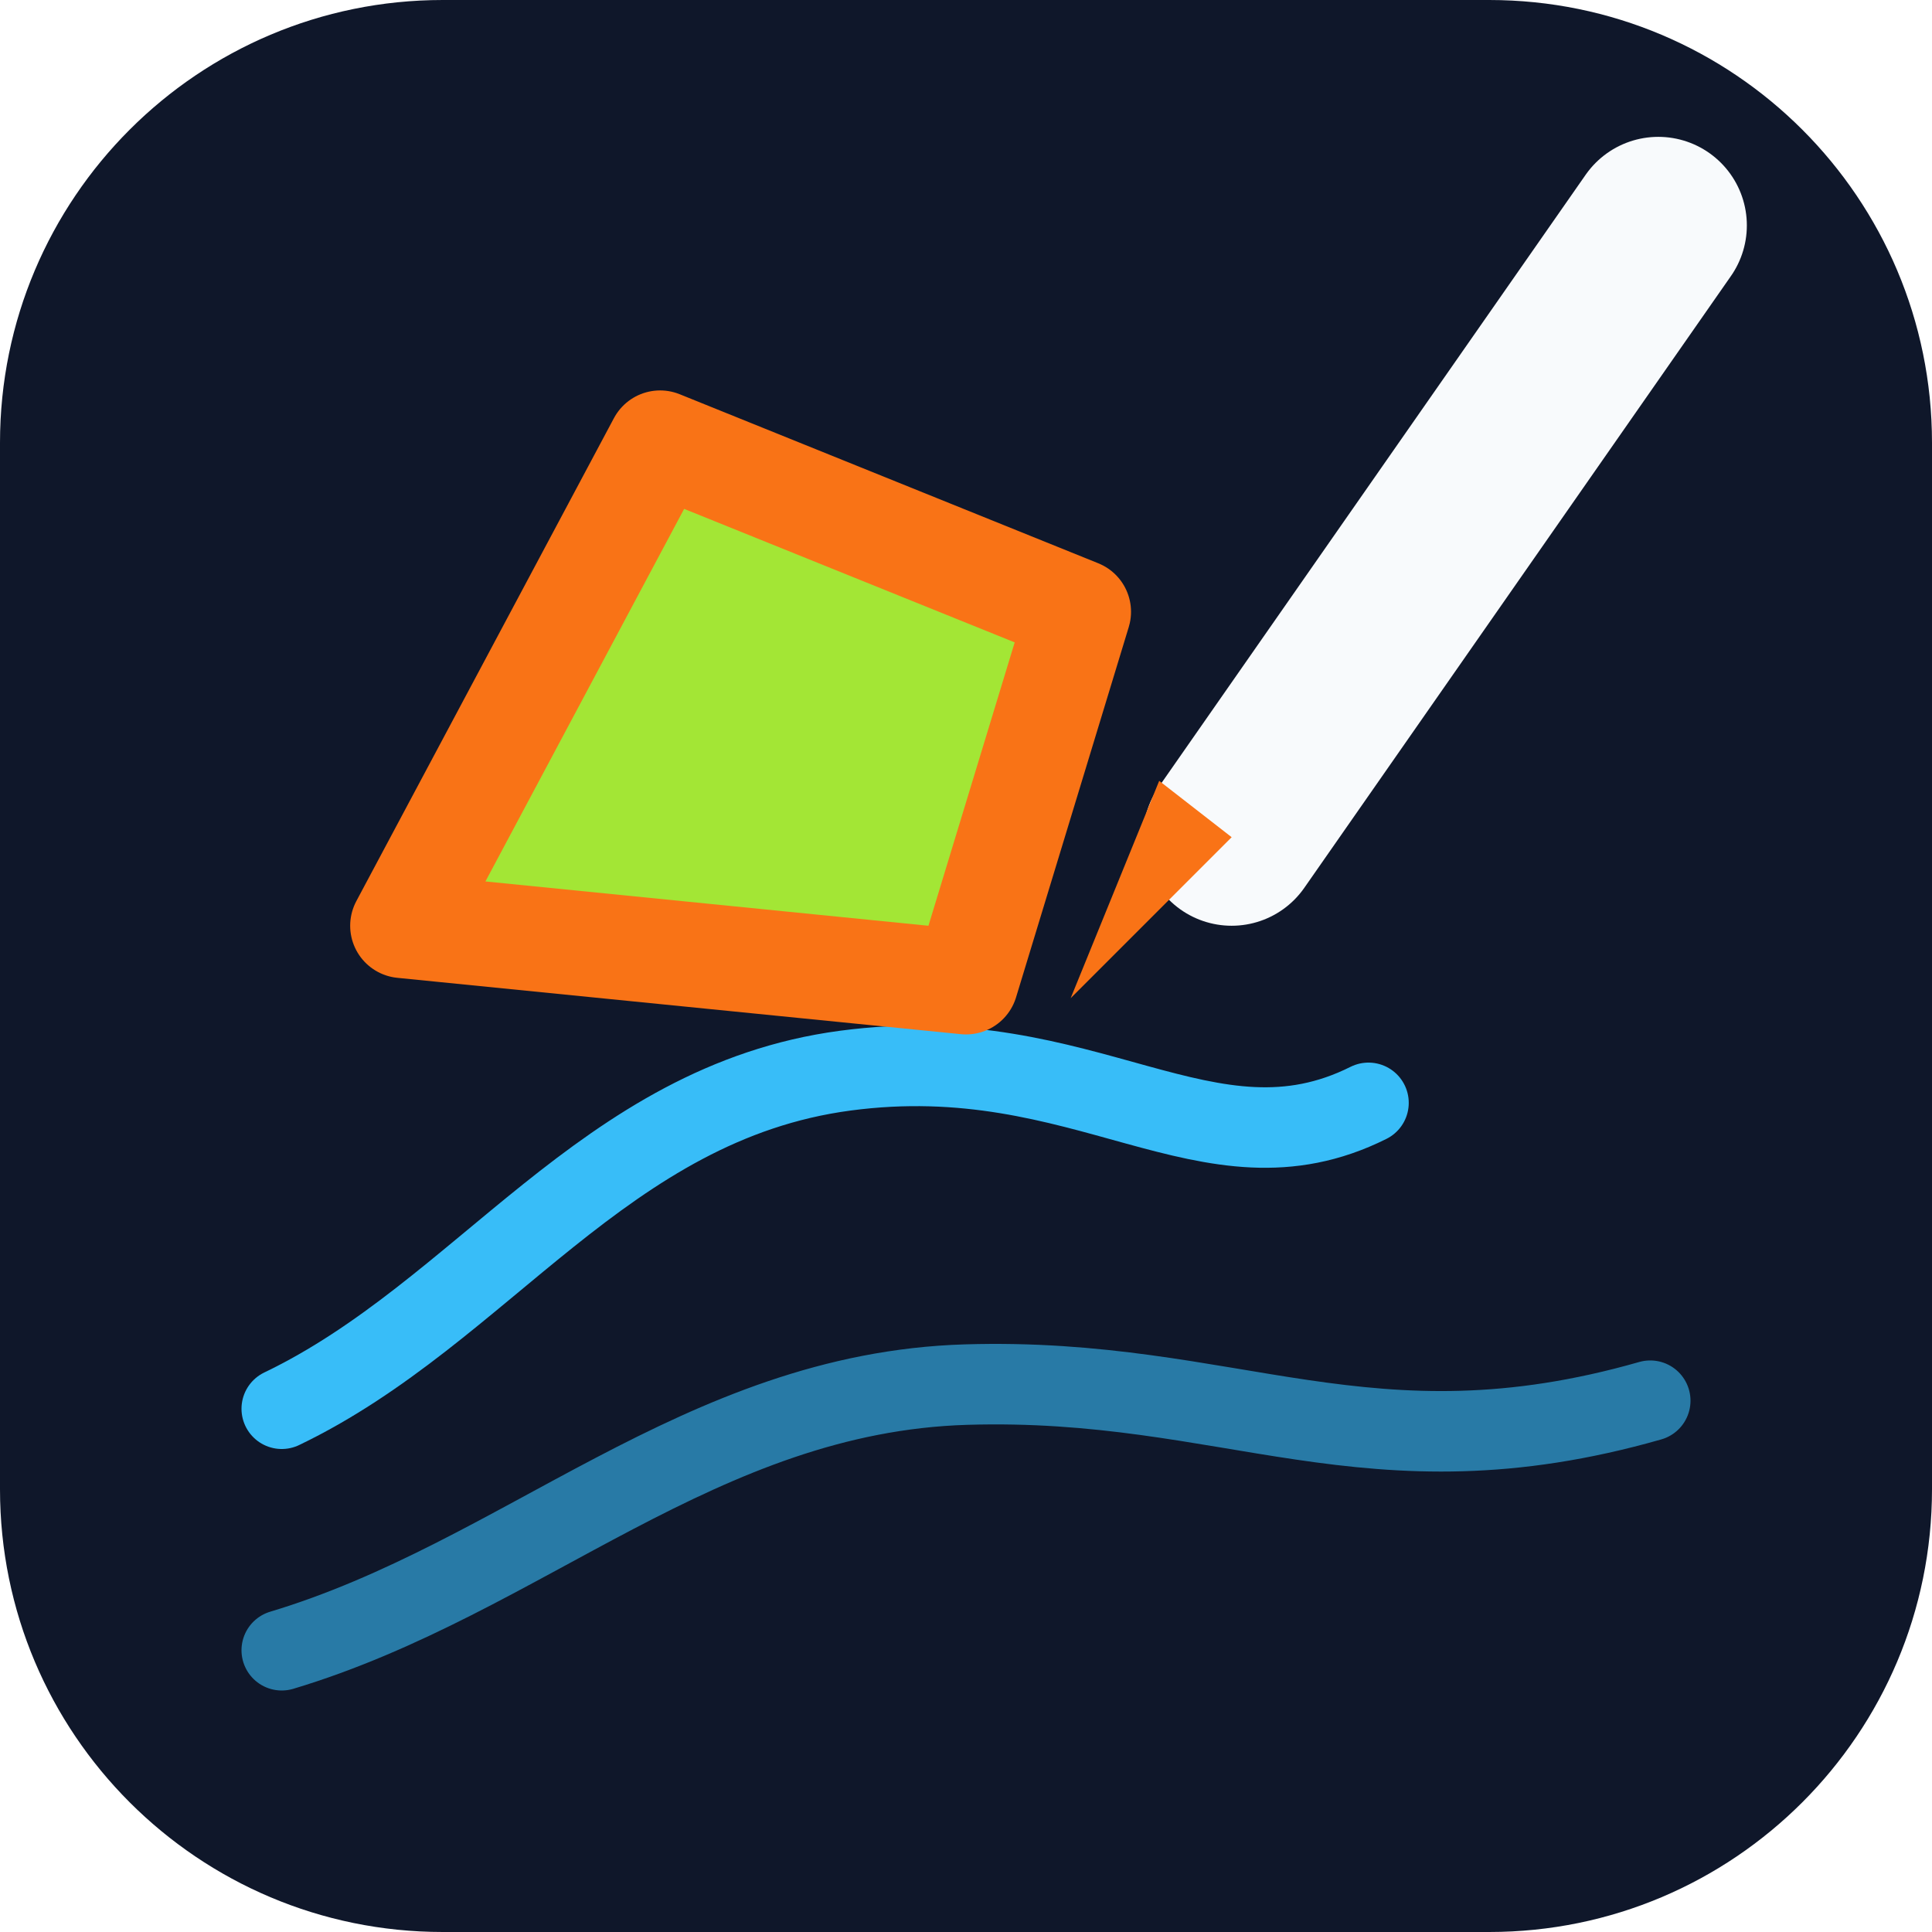
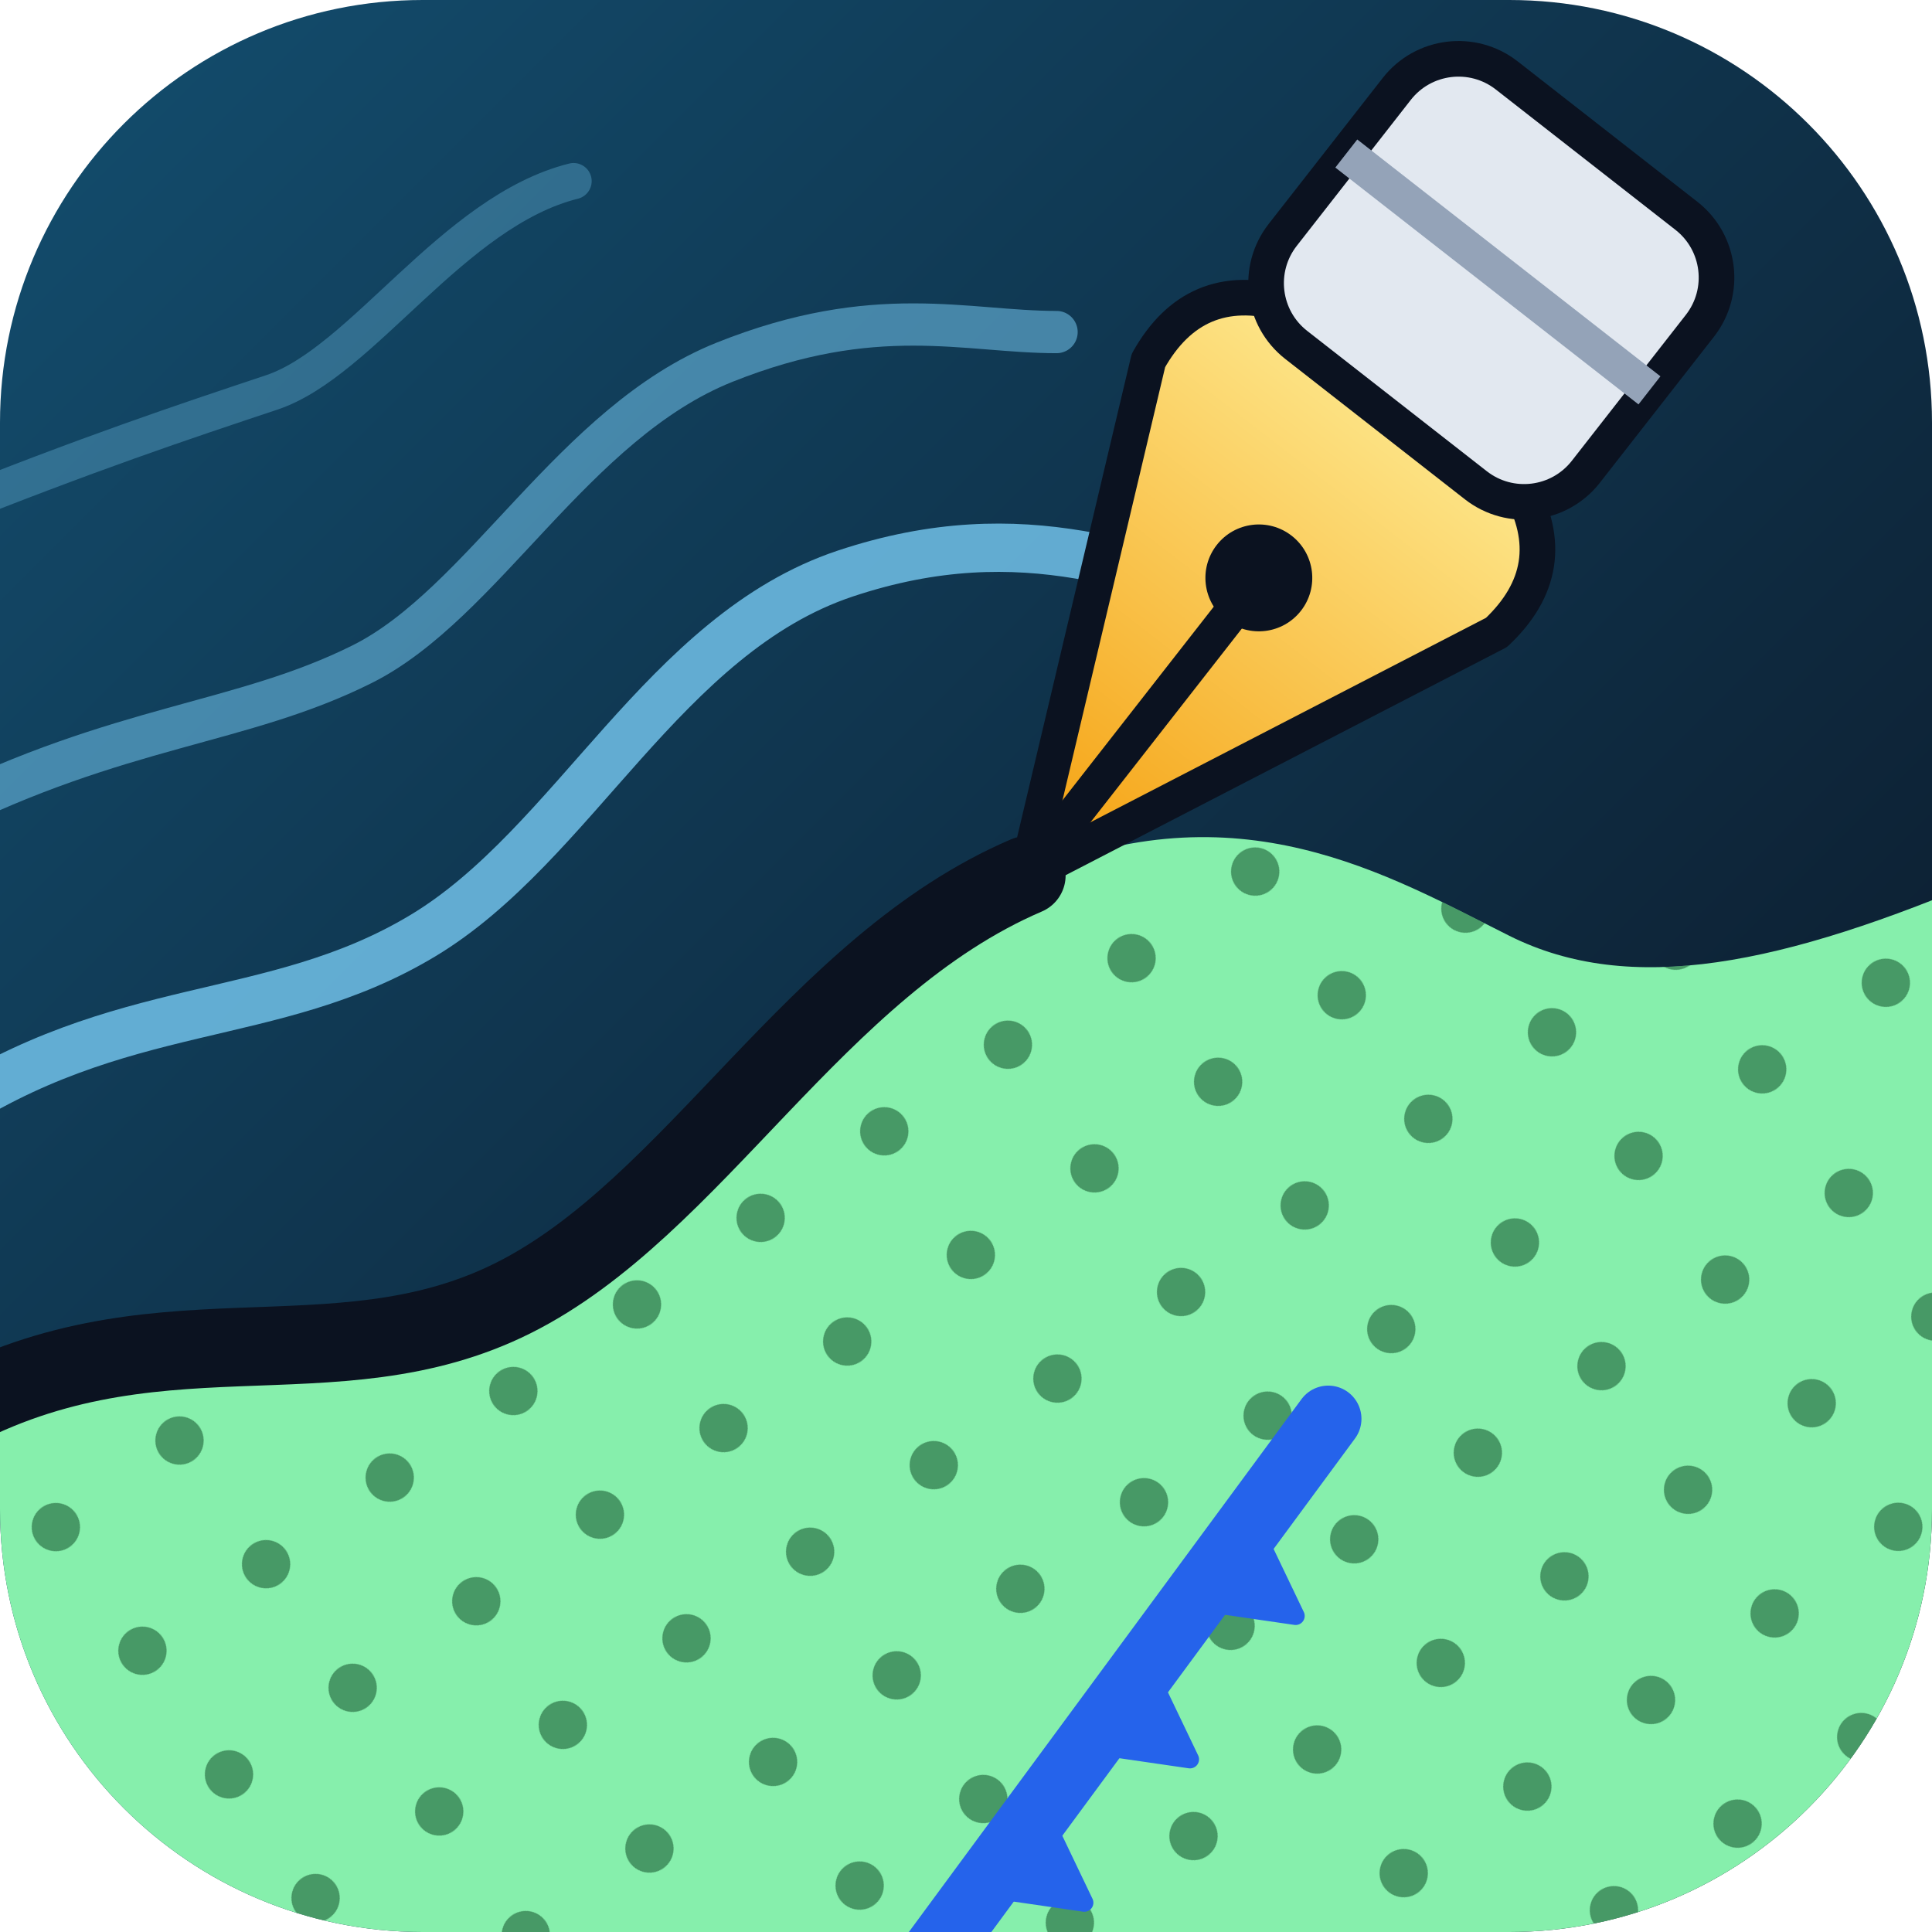
- <svg xmlns="http://www.w3.org/2000/svg" viewBox="0 0 24 24" width="24" height="24">
-   <rect width="24" height="24" rx="5.5" fill="#0f172a" />
-   <path d="M3.5 17.5c2.5-1.2 4-3.8 7-4.2s4.5 1.4 6.5.4" fill="none" stroke="#38bdf8" stroke-width="1" stroke-linecap="round" />
-   <path d="M3.5 20.5c3-.9 5.2-3.2 8.5-3.3s5 1.2 8.5.2" fill="none" stroke="#38bdf8" stroke-width="1" stroke-linecap="round" opacity=".6" />
-   <path d="M5 11.5 8.2 5.5 13.4 7.6 12 12.2z" fill="#a3e635" stroke="#f97316" stroke-width="1.3" stroke-linejoin="round" />
-   <line x1="20.6" y1="2.8" x2="15.3" y2="10.4" stroke="#f8fafc" stroke-width="2.2" stroke-linecap="round" />
-   <path d="M15.3 10.4 13.3 12.4 14.4 9.7z" fill="#f97316" />
+ <svg xmlns="http://www.w3.org/2000/svg" viewBox="0 0 64 64" width="64" height="64">
+   <defs>
+     <linearGradient id="gd-bg" x1="0" y1="0" x2="1" y2="1">
+       <stop offset="0" stop-color="#134e6f" />
+       <stop offset="1" stop-color="#0b1220" />
+     </linearGradient>
+     <linearGradient id="gd-nib" x1="0" y1="0" x2="0" y2="1">
+       <stop offset="0" stop-color="#fde68a" />
+       <stop offset="1" stop-color="#f59e0b" />
+     </linearGradient>
+     <pattern id="gd-pat" width="5" height="5" patternUnits="userSpaceOnUse" patternTransform="rotate(-35)">
+       <circle cx="2.5" cy="2.5" r=".8" fill="#14532d" fill-opacity=".55" />
+     </pattern>
+     <clipPath id="gd-clip">
+       <rect width="64" height="64" rx="14" />
+     </clipPath>
+   </defs>
+   <rect width="64" height="64" rx="14" fill="url(#gd-bg)" />
+   <g clip-path="url(#gd-clip)">
+     <path d="M-2 64V47c7-4 13-1 19-4s10-11 17-14 12 0 16 2 9 1 16-2v35z" fill="#86efac" />
+     <path d="M-2 64V47c7-4 13-1 19-4s10-11 17-14 12 0 16 2 9 1 16-2v35z" fill="url(#gd-pat)" />
+     <g fill="none" stroke="#7dd3fc" stroke-linecap="round">
+       <path d="M-2 37c6-4 11-3 16-6s8-10 14-12 10 0 14 1" stroke-width="1.6" stroke-opacity=".75" />
+       <path d="M-2 27c6-3 10-3 14-5s7-8 12-10 8-1 11-1" stroke-width="1.4" stroke-opacity=".5" />
+       <path d="M-2 17c5-2 8-3 11-4s6-6 10-7" stroke-width="1.2" stroke-opacity=".3" />
+     </g>
+     <path d="M30 66 44 47" stroke="#2563eb" stroke-width="2.2" stroke-linecap="round" />
+     <path d="M32.55 62.54 34.45 59.96 35.92 63.03zM36.05 57.79 37.95 55.21 39.42 58.28zM39.55 53.04 41.45 50.46 42.92 53.53z" fill="#2563eb" stroke="#2563eb" stroke-width=".6" stroke-linejoin="round" />
+   </g>
+   <path d="M-2 47c7-4 13-1 19-4s10-11 17-14" fill="none" stroke="#0b1220" stroke-width="2.6" stroke-linecap="round" />
+   <g transform="translate(34 29) rotate(38) scale(1.18)">
+     <path d="M0 0-6.2-13.5q-.4-2.6 2-3.6h8.4q2.4 1 2 3.6z" fill="url(#gd-nib)" stroke="#0b1220" stroke-width="1" stroke-linejoin="round" />
+     <path d="M0-1.2v-8.2" stroke="#0b1220" stroke-width="1" stroke-linecap="round" />
+     <circle cx="0" cy="-10.6" r="1.5" fill="#0b1220" />
+     <rect x="-5.4" y="-26" width="10.8" height="9.6" rx="2.2" fill="#e2e8f0" stroke="#0b1220" stroke-width="1" />
+     <path d="M-5.4-21.5h10.8" stroke="#94a3b8" stroke-width="1" />
+   </g>
</svg>
